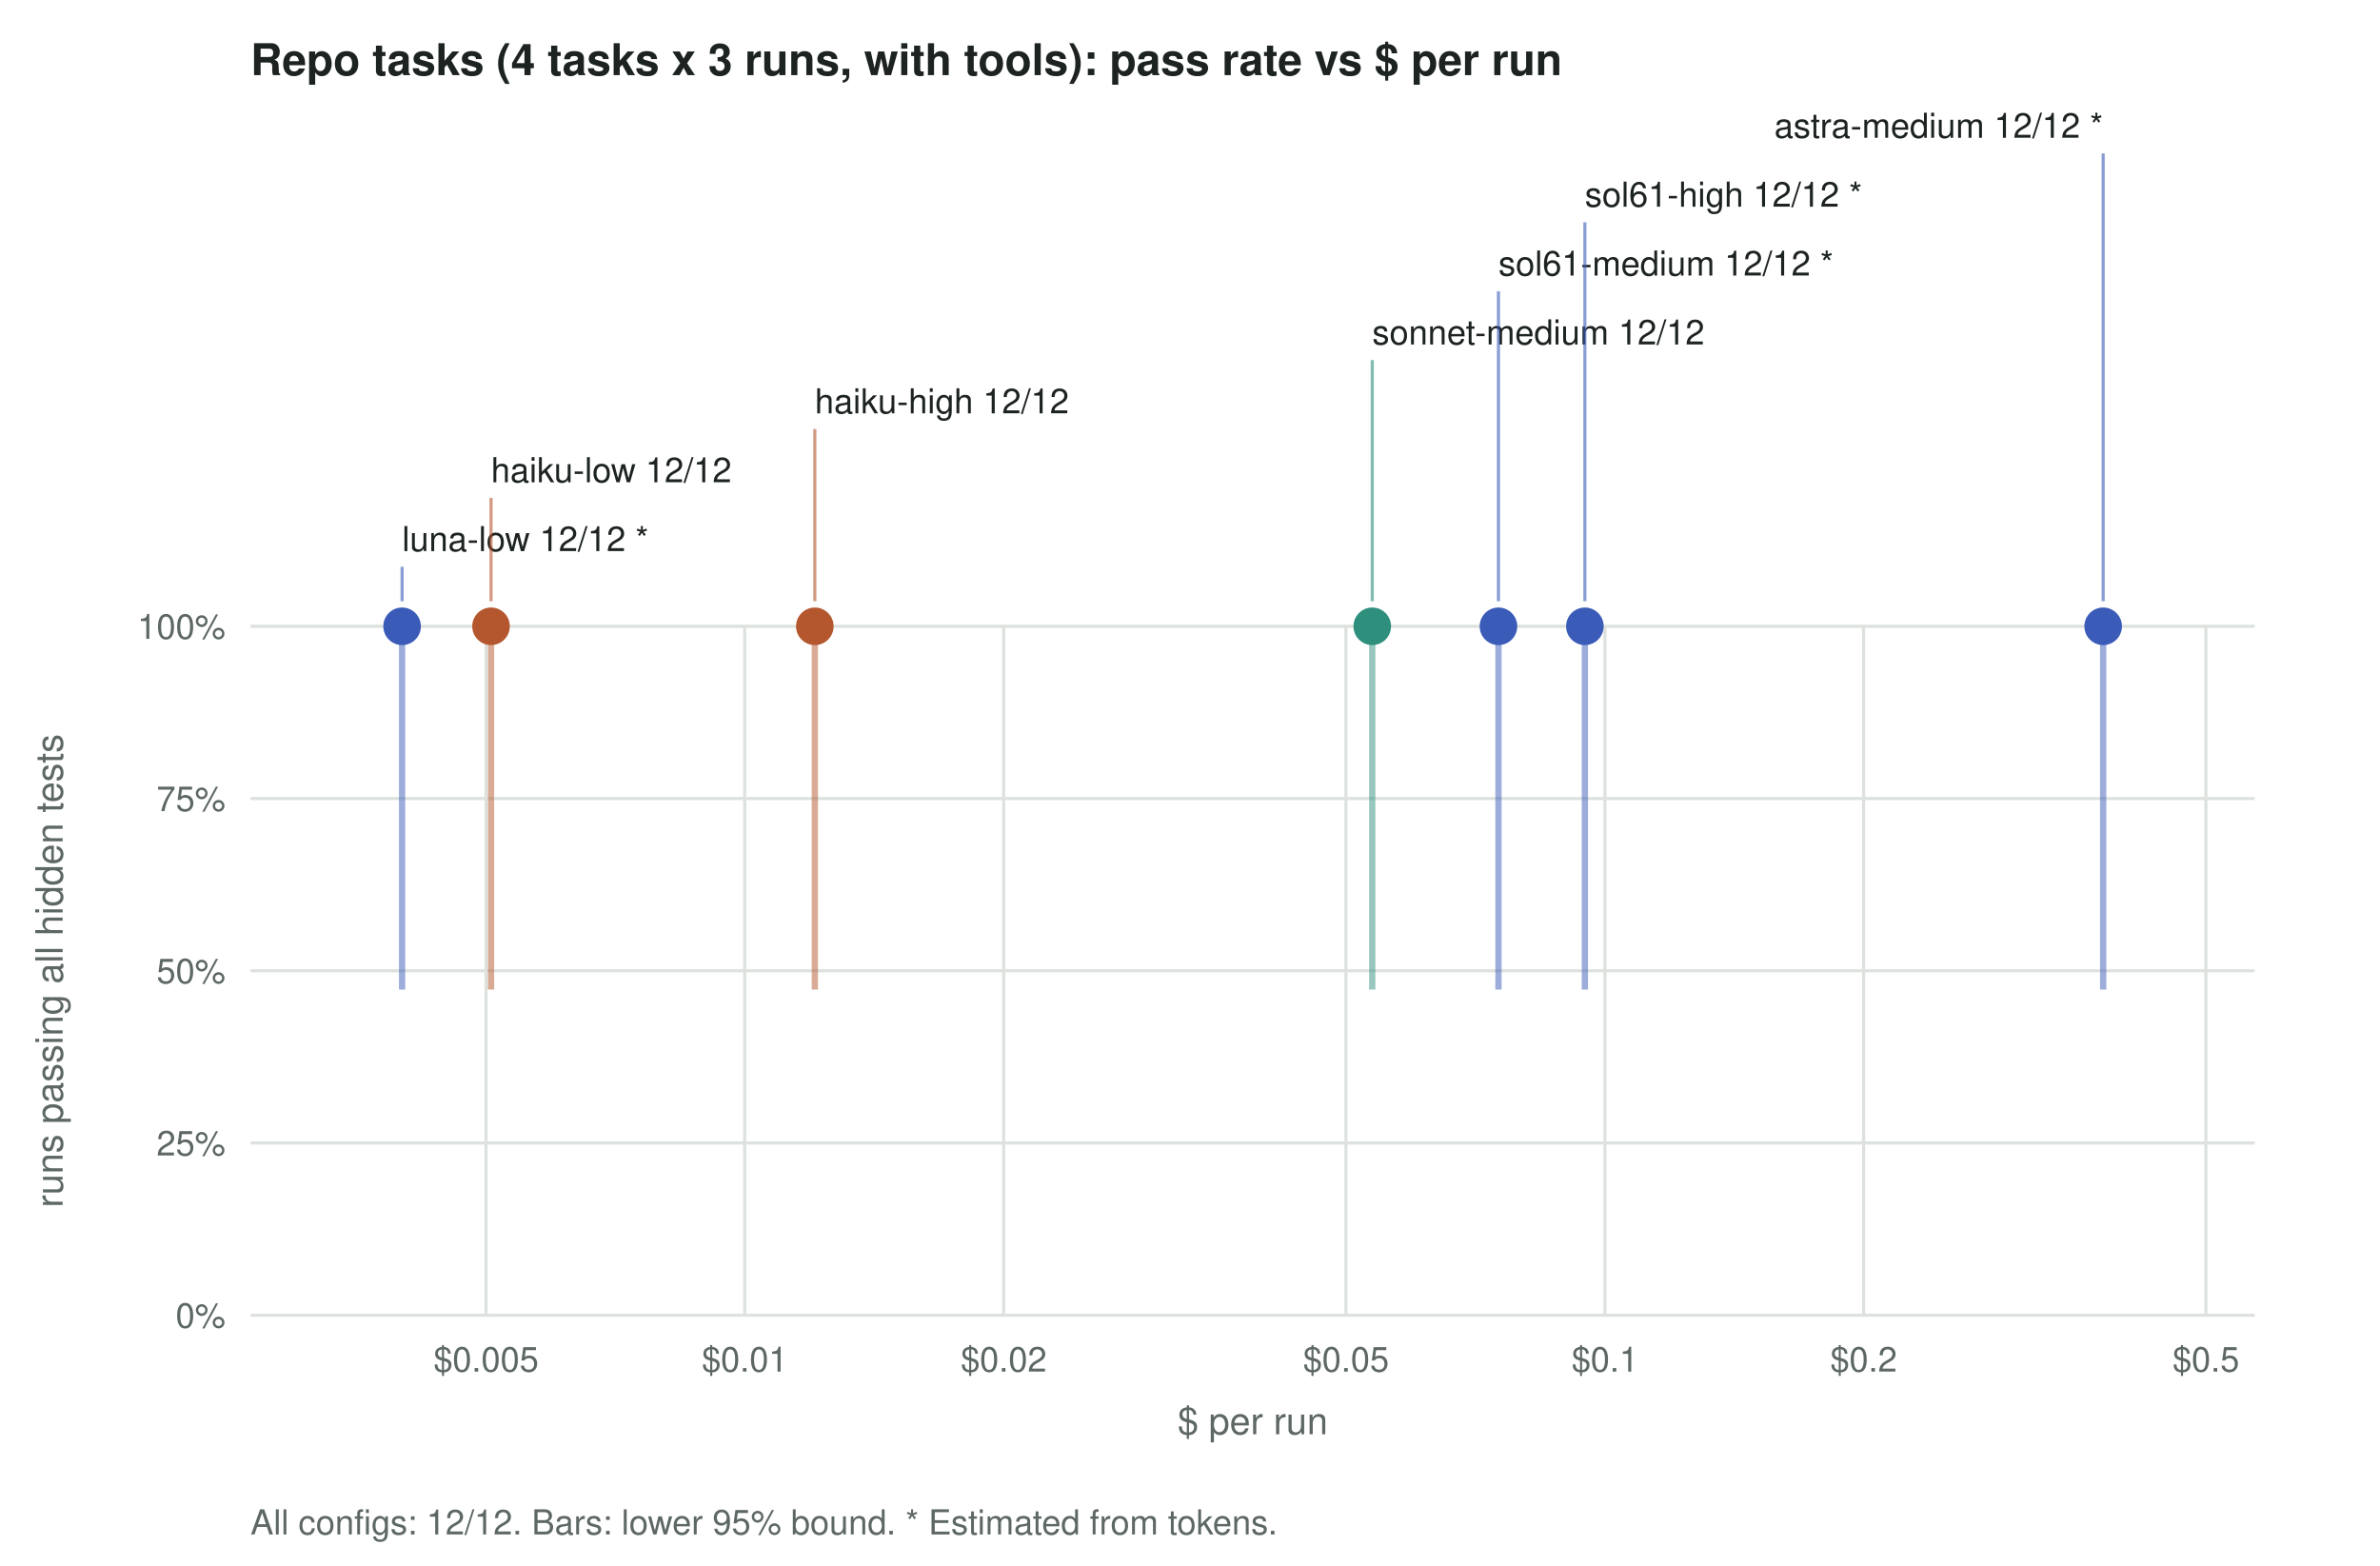
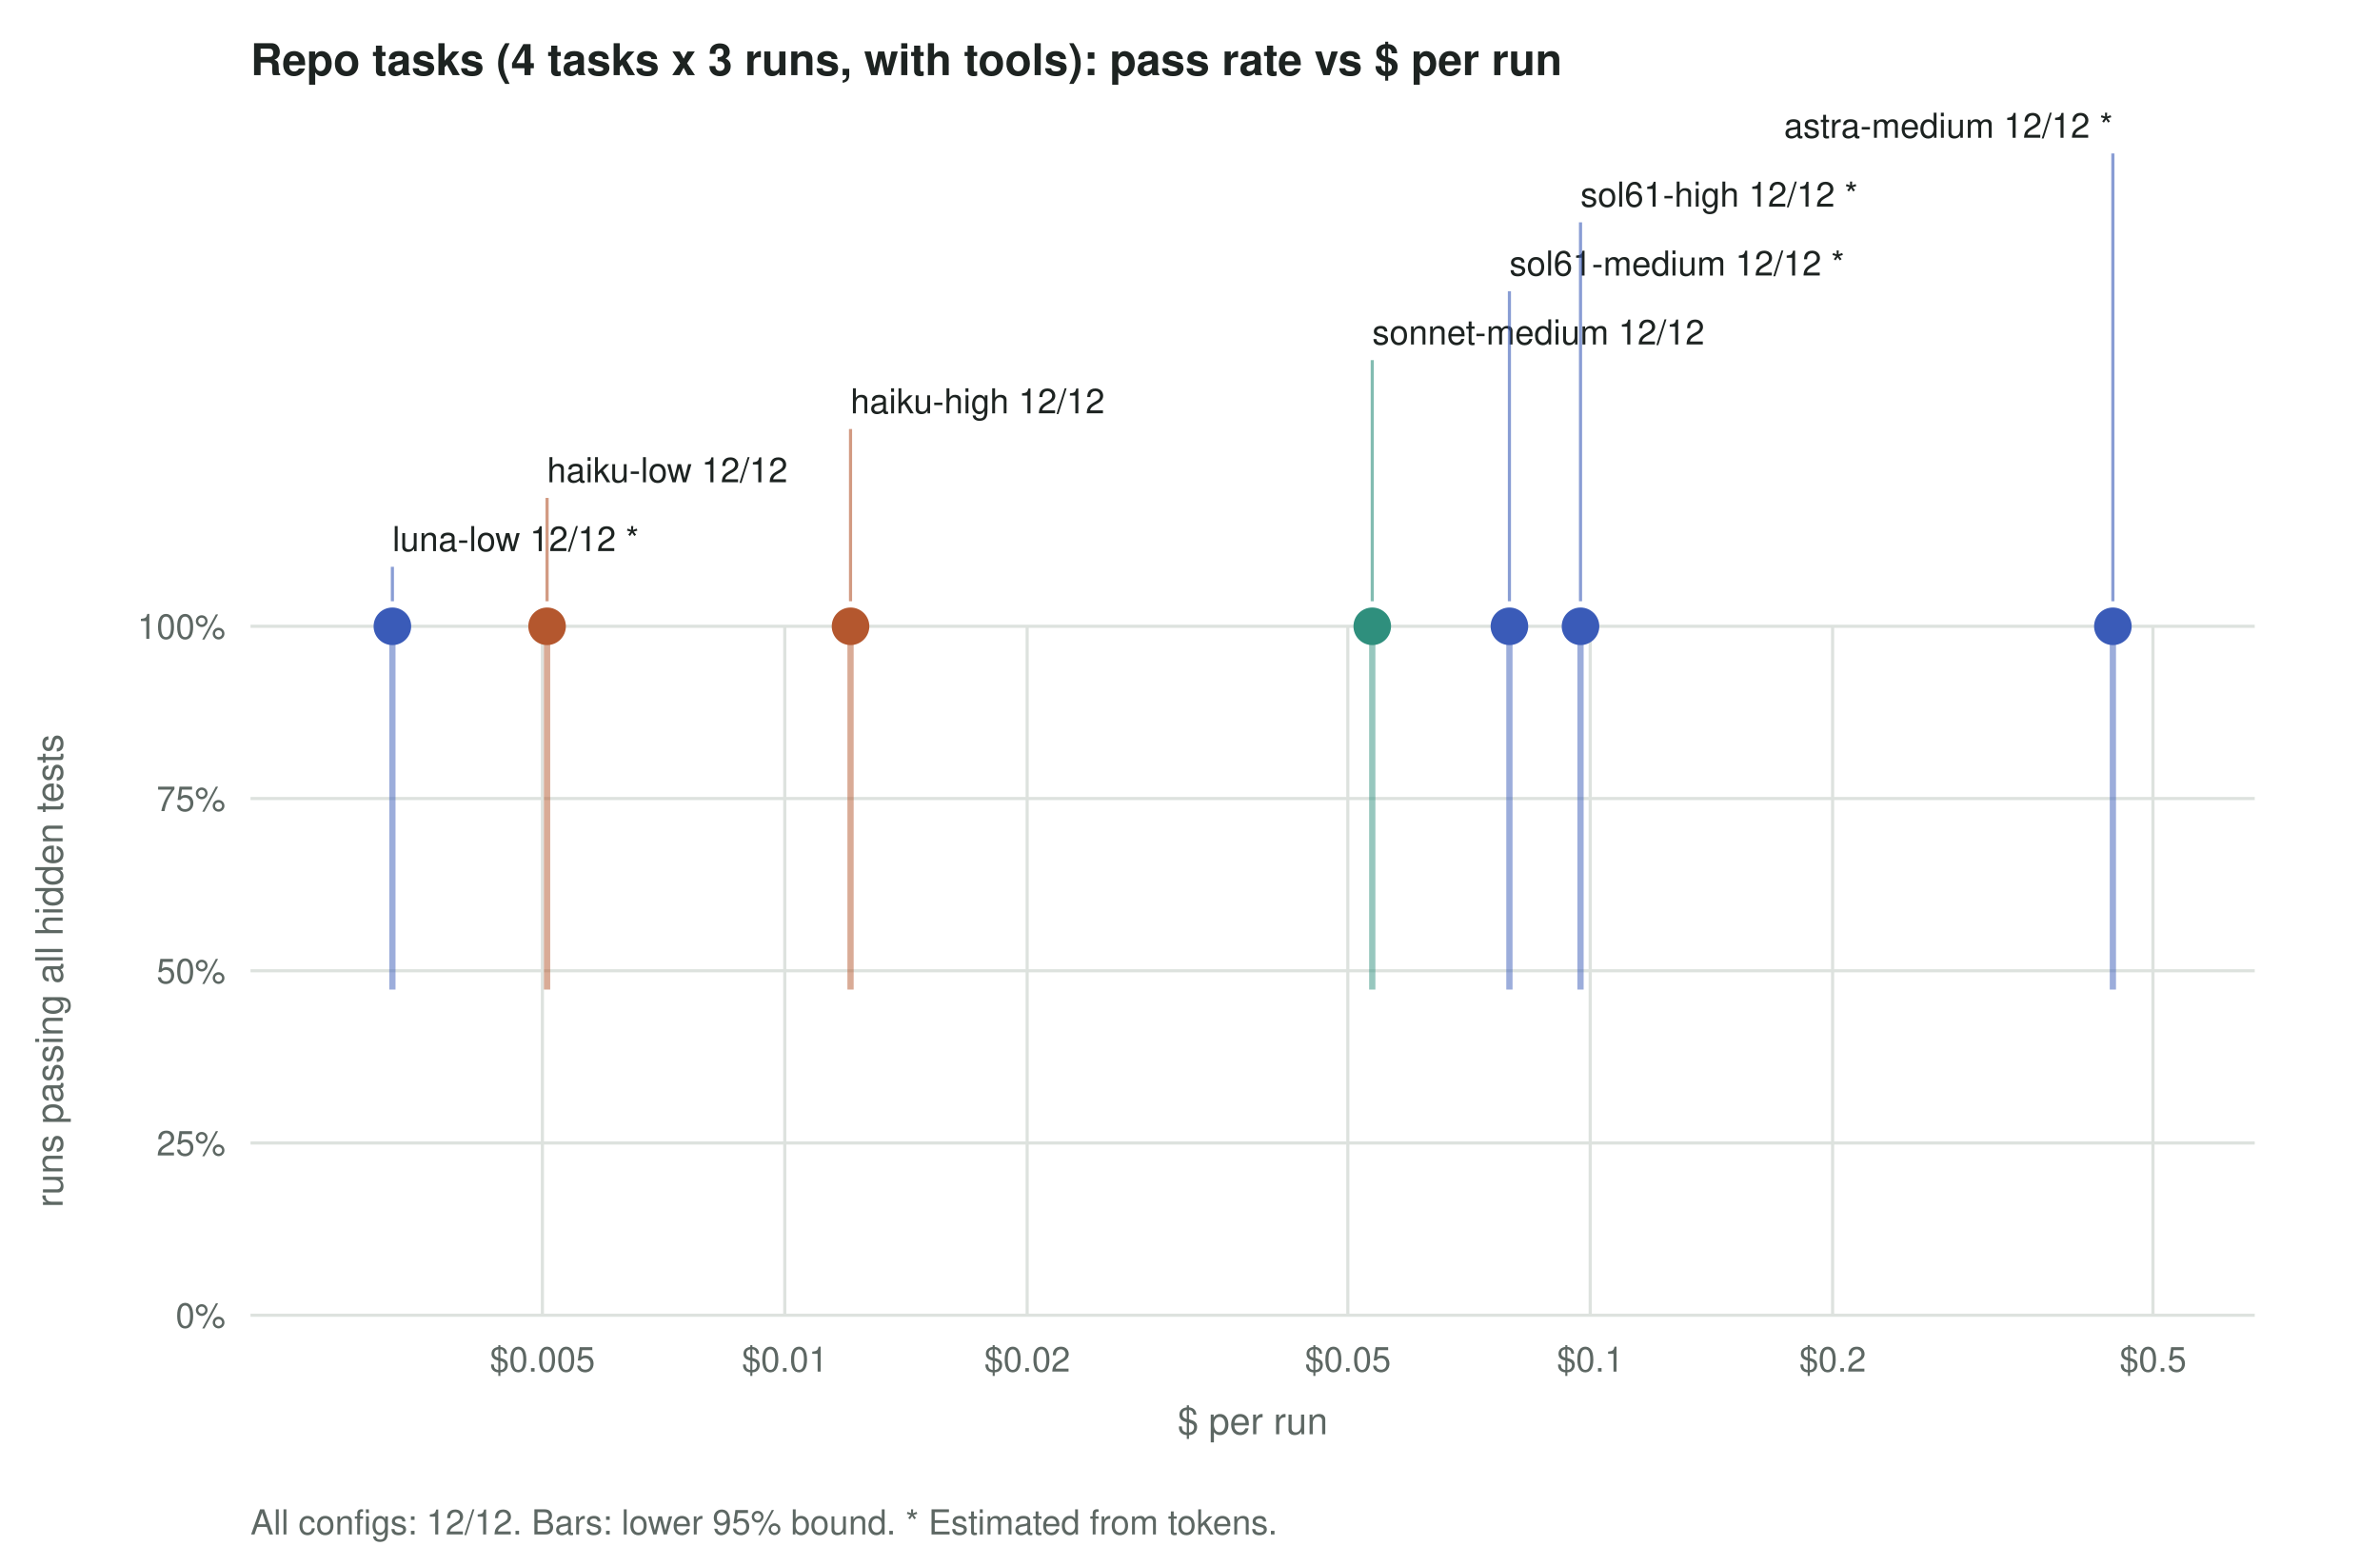
<svg xmlns="http://www.w3.org/2000/svg" viewBox="0 0 760 500" width="760" height="500" font-family="Hanken Grotesk, -apple-system, Segoe UI, Helvetica, Arial, sans-serif" font-size="12">
  <rect width="760" height="500" fill="var(--panel,#ffffff)" />
  <text x="80.0" y="24.0" font-size="14" text-anchor="start" style="fill:var(--fg,#1d2321)" font-weight="600">Repo tasks (4 tasks x 3 runs, with tools): pass rate vs $ per run</text>
  <line x1="80" x2="720" y1="420.0" y2="420.0" stroke="var(--line,#dde2de)" />
  <text x="72.0" y="424.0" font-size="11" text-anchor="end" style="fill:var(--muted,#5d6763)" font-weight="normal">0%</text>
  <line x1="80" x2="720" y1="365.0" y2="365.0" stroke="var(--line,#dde2de)" />
  <text x="72.0" y="369.0" font-size="11" text-anchor="end" style="fill:var(--muted,#5d6763)" font-weight="normal">25%</text>
  <line x1="80" x2="720" y1="310.0" y2="310.0" stroke="var(--line,#dde2de)" />
  <text x="72.0" y="314.0" font-size="11" text-anchor="end" style="fill:var(--muted,#5d6763)" font-weight="normal">50%</text>
  <line x1="80" x2="720" y1="255.0" y2="255.0" stroke="var(--line,#dde2de)" />
  <text x="72.0" y="259.0" font-size="11" text-anchor="end" style="fill:var(--muted,#5d6763)" font-weight="normal">75%</text>
  <line x1="80" x2="720" y1="200.0" y2="200.0" stroke="var(--line,#dde2de)" />
  <text x="72.0" y="204.0" font-size="11" text-anchor="end" style="fill:var(--muted,#5d6763)" font-weight="normal">100%</text>
-   <line x1="155.2" x2="155.2" y1="200" y2="420" stroke="var(--line,#dde2de)" />
-   <text x="155.2" y="438.0" font-size="11" text-anchor="middle" style="fill:var(--muted,#5d6763)" font-weight="normal">$0.005</text>
-   <line x1="237.8" x2="237.8" y1="200" y2="420" stroke="var(--line,#dde2de)" />
-   <text x="237.8" y="438.0" font-size="11" text-anchor="middle" style="fill:var(--muted,#5d6763)" font-weight="normal">$0.01</text>
-   <line x1="320.5" x2="320.5" y1="200" y2="420" stroke="var(--line,#dde2de)" />
-   <text x="320.5" y="438.0" font-size="11" text-anchor="middle" style="fill:var(--muted,#5d6763)" font-weight="normal">$0.02</text>
-   <line x1="429.8" x2="429.8" y1="200" y2="420" stroke="var(--line,#dde2de)" />
-   <text x="429.8" y="438.0" font-size="11" text-anchor="middle" style="fill:var(--muted,#5d6763)" font-weight="normal">$0.05</text>
-   <line x1="512.5" x2="512.5" y1="200" y2="420" stroke="var(--line,#dde2de)" />
-   <text x="512.5" y="438.0" font-size="11" text-anchor="middle" style="fill:var(--muted,#5d6763)" font-weight="normal">$0.1</text>
-   <line x1="595.1" x2="595.1" y1="200" y2="420" stroke="var(--line,#dde2de)" />
-   <text x="595.1" y="438.0" font-size="11" text-anchor="middle" style="fill:var(--muted,#5d6763)" font-weight="normal">$0.2</text>
-   <line x1="704.4" x2="704.4" y1="200" y2="420" stroke="var(--line,#dde2de)" />
-   <text x="704.4" y="438.0" font-size="11" text-anchor="middle" style="fill:var(--muted,#5d6763)" font-weight="normal">$0.5</text>
+   <line x1="173.2" x2="173.2" y1="200" y2="420" stroke="var(--line,#dde2de)" />
+   <text x="173.2" y="438.0" font-size="11" text-anchor="middle" style="fill:var(--muted,#5d6763)" font-weight="normal">$0.005</text>
+   <line x1="250.6" x2="250.6" y1="200" y2="420" stroke="var(--line,#dde2de)" />
+   <text x="250.6" y="438.0" font-size="11" text-anchor="middle" style="fill:var(--muted,#5d6763)" font-weight="normal">$0.01</text>
+   <line x1="328.0" x2="328.0" y1="200" y2="420" stroke="var(--line,#dde2de)" />
+   <text x="328.0" y="438.0" font-size="11" text-anchor="middle" style="fill:var(--muted,#5d6763)" font-weight="normal">$0.02</text>
+   <line x1="430.4" x2="430.4" y1="200" y2="420" stroke="var(--line,#dde2de)" />
+   <text x="430.4" y="438.0" font-size="11" text-anchor="middle" style="fill:var(--muted,#5d6763)" font-weight="normal">$0.05</text>
+   <line x1="507.8" x2="507.8" y1="200" y2="420" stroke="var(--line,#dde2de)" />
+   <text x="507.8" y="438.0" font-size="11" text-anchor="middle" style="fill:var(--muted,#5d6763)" font-weight="normal">$0.1</text>
+   <line x1="585.2" x2="585.2" y1="200" y2="420" stroke="var(--line,#dde2de)" />
+   <text x="585.2" y="438.0" font-size="11" text-anchor="middle" style="fill:var(--muted,#5d6763)" font-weight="normal">$0.2</text>
+   <line x1="687.5" x2="687.5" y1="200" y2="420" stroke="var(--line,#dde2de)" />
+   <text x="687.5" y="438.0" font-size="11" text-anchor="middle" style="fill:var(--muted,#5d6763)" font-weight="normal">$0.5</text>
  <text x="400.0" y="458.0" font-size="12" text-anchor="middle" style="fill:var(--muted,#5d6763)" font-weight="normal">$ per run</text>
  <text x="20.0" y="310.0" font-size="12" text-anchor="middle" style="fill:var(--muted,#5d6763)" font-weight="normal" transform="rotate(-90 20 310.0)">runs passing all hidden tests</text>
-   <line x1="128.4" x2="128.4" y1="316.0" y2="200.0" stroke="var(--codex,#3a5bb8)" stroke-width="2" opacity="0.5" />
-   <circle cx="128.4" cy="200.0" r="6" fill="var(--codex,#3a5bb8)" />
-   <line class="leader" x1="128.4" x2="128.4" y1="192.0" y2="181.0" stroke="var(--codex,#3a5bb8)" stroke-width="1" opacity="0.6" />
-   <text x="128.4" y="176.0" font-size="11" text-anchor="start" style="fill:var(--fg,#1d2321)" font-weight="normal">luna-low 12/12 *</text>
-   <line x1="156.8" x2="156.8" y1="316.0" y2="200.0" stroke="var(--claude,#b4572e)" stroke-width="2" opacity="0.5" />
-   <circle cx="156.8" cy="200.0" r="6" fill="var(--claude,#b4572e)" />
-   <line class="leader" x1="156.8" x2="156.8" y1="192.0" y2="159.0" stroke="var(--claude,#b4572e)" stroke-width="1" opacity="0.6" />
-   <text x="156.8" y="154.0" font-size="11" text-anchor="start" style="fill:var(--fg,#1d2321)" font-weight="normal">haiku-low 12/12</text>
-   <line x1="260.2" x2="260.2" y1="316.0" y2="200.0" stroke="var(--claude,#b4572e)" stroke-width="2" opacity="0.5" />
-   <circle cx="260.2" cy="200.0" r="6" fill="var(--claude,#b4572e)" />
-   <line class="leader" x1="260.2" x2="260.2" y1="192.0" y2="137.0" stroke="var(--claude,#b4572e)" stroke-width="1" opacity="0.6" />
-   <text x="260.2" y="132.0" font-size="11" text-anchor="start" style="fill:var(--fg,#1d2321)" font-weight="normal">haiku-high 12/12</text>
+   <line x1="125.3" x2="125.3" y1="316.0" y2="200.0" stroke="var(--codex,#3a5bb8)" stroke-width="2" opacity="0.5" />
+   <circle cx="125.3" cy="200.0" r="6" fill="var(--codex,#3a5bb8)" />
+   <line class="leader" x1="125.3" x2="125.3" y1="192.0" y2="181.0" stroke="var(--codex,#3a5bb8)" stroke-width="1" opacity="0.6" />
+   <text x="125.3" y="176.0" font-size="11" text-anchor="start" style="fill:var(--fg,#1d2321)" font-weight="normal">luna-low 12/12 *</text>
+   <line x1="174.7" x2="174.7" y1="316.0" y2="200.0" stroke="var(--claude,#b4572e)" stroke-width="2" opacity="0.5" />
+   <circle cx="174.7" cy="200.0" r="6" fill="var(--claude,#b4572e)" />
+   <line class="leader" x1="174.7" x2="174.7" y1="192.0" y2="159.0" stroke="var(--claude,#b4572e)" stroke-width="1" opacity="0.6" />
+   <text x="174.7" y="154.0" font-size="11" text-anchor="start" style="fill:var(--fg,#1d2321)" font-weight="normal">haiku-low 12/12</text>
+   <line x1="271.6" x2="271.6" y1="316.0" y2="200.0" stroke="var(--claude,#b4572e)" stroke-width="2" opacity="0.5" />
+   <circle cx="271.6" cy="200.0" r="6" fill="var(--claude,#b4572e)" />
+   <line class="leader" x1="271.6" x2="271.6" y1="192.0" y2="137.0" stroke="var(--claude,#b4572e)" stroke-width="1" opacity="0.6" />
+   <text x="271.6" y="132.0" font-size="11" text-anchor="start" style="fill:var(--fg,#1d2321)" font-weight="normal">haiku-high 12/12</text>
  <line x1="438.2" x2="438.2" y1="316.0" y2="200.0" stroke="var(--sonnet,#2f8f7d)" stroke-width="2" opacity="0.5" />
  <circle cx="438.2" cy="200.0" r="6" fill="var(--sonnet,#2f8f7d)" />
  <line class="leader" x1="438.2" x2="438.2" y1="192.0" y2="115.0" stroke="var(--sonnet,#2f8f7d)" stroke-width="1" opacity="0.6" />
  <text x="438.2" y="110.0" font-size="11" text-anchor="start" style="fill:var(--fg,#1d2321)" font-weight="normal">sonnet-medium 12/12</text>
-   <line x1="478.5" x2="478.5" y1="316.0" y2="200.0" stroke="var(--codex,#3a5bb8)" stroke-width="2" opacity="0.5" />
-   <circle cx="478.5" cy="200.0" r="6" fill="var(--codex,#3a5bb8)" />
-   <line class="leader" x1="478.5" x2="478.5" y1="192.0" y2="93.0" stroke="var(--codex,#3a5bb8)" stroke-width="1" opacity="0.6" />
-   <text x="478.5" y="88.0" font-size="11" text-anchor="start" style="fill:var(--fg,#1d2321)" font-weight="normal">sol61-medium 12/12 *</text>
-   <line x1="506.1" x2="506.1" y1="316.0" y2="200.0" stroke="var(--codex,#3a5bb8)" stroke-width="2" opacity="0.5" />
-   <circle cx="506.1" cy="200.0" r="6" fill="var(--codex,#3a5bb8)" />
-   <line class="leader" x1="506.1" x2="506.1" y1="192.0" y2="71.0" stroke="var(--codex,#3a5bb8)" stroke-width="1" opacity="0.6" />
-   <text x="506.1" y="66.0" font-size="11" text-anchor="start" style="fill:var(--fg,#1d2321)" font-weight="normal">sol61-high 12/12 *</text>
-   <line x1="671.6" x2="671.6" y1="316.0" y2="200.0" stroke="var(--codex,#3a5bb8)" stroke-width="2" opacity="0.5" />
-   <circle cx="671.6" cy="200.0" r="6" fill="var(--codex,#3a5bb8)" />
-   <line class="leader" x1="671.6" x2="671.6" y1="192.0" y2="49.0" stroke="var(--codex,#3a5bb8)" stroke-width="1" opacity="0.6" />
-   <text x="671.6" y="44.0" font-size="11" text-anchor="end" style="fill:var(--fg,#1d2321)" font-weight="normal">astra-medium 12/12 *</text>
+   <line x1="482.0" x2="482.0" y1="316.0" y2="200.0" stroke="var(--codex,#3a5bb8)" stroke-width="2" opacity="0.5" />
+   <circle cx="482.0" cy="200.0" r="6" fill="var(--codex,#3a5bb8)" />
+   <line class="leader" x1="482.0" x2="482.0" y1="192.0" y2="93.0" stroke="var(--codex,#3a5bb8)" stroke-width="1" opacity="0.6" />
+   <text x="482.0" y="88.0" font-size="11" text-anchor="start" style="fill:var(--fg,#1d2321)" font-weight="normal">sol61-medium 12/12 *</text>
+   <line x1="504.7" x2="504.7" y1="316.0" y2="200.0" stroke="var(--codex,#3a5bb8)" stroke-width="2" opacity="0.5" />
+   <circle cx="504.7" cy="200.0" r="6" fill="var(--codex,#3a5bb8)" />
+   <line class="leader" x1="504.7" x2="504.7" y1="192.0" y2="71.0" stroke="var(--codex,#3a5bb8)" stroke-width="1" opacity="0.6" />
+   <text x="504.7" y="66.0" font-size="11" text-anchor="start" style="fill:var(--fg,#1d2321)" font-weight="normal">sol61-high 12/12 *</text>
+   <line x1="674.7" x2="674.7" y1="316.0" y2="200.0" stroke="var(--codex,#3a5bb8)" stroke-width="2" opacity="0.5" />
+   <circle cx="674.7" cy="200.0" r="6" fill="var(--codex,#3a5bb8)" />
+   <line class="leader" x1="674.7" x2="674.7" y1="192.0" y2="49.0" stroke="var(--codex,#3a5bb8)" stroke-width="1" opacity="0.6" />
+   <text x="674.7" y="44.0" font-size="11" text-anchor="end" style="fill:var(--fg,#1d2321)" font-weight="normal">astra-medium 12/12 *</text>
  <text x="80.0" y="490.0" font-size="11" text-anchor="start" style="fill:var(--muted,#5d6763)" font-weight="normal">All configs: 12/12. Bars: lower 95% bound. * Estimated from tokens.</text>
</svg>
